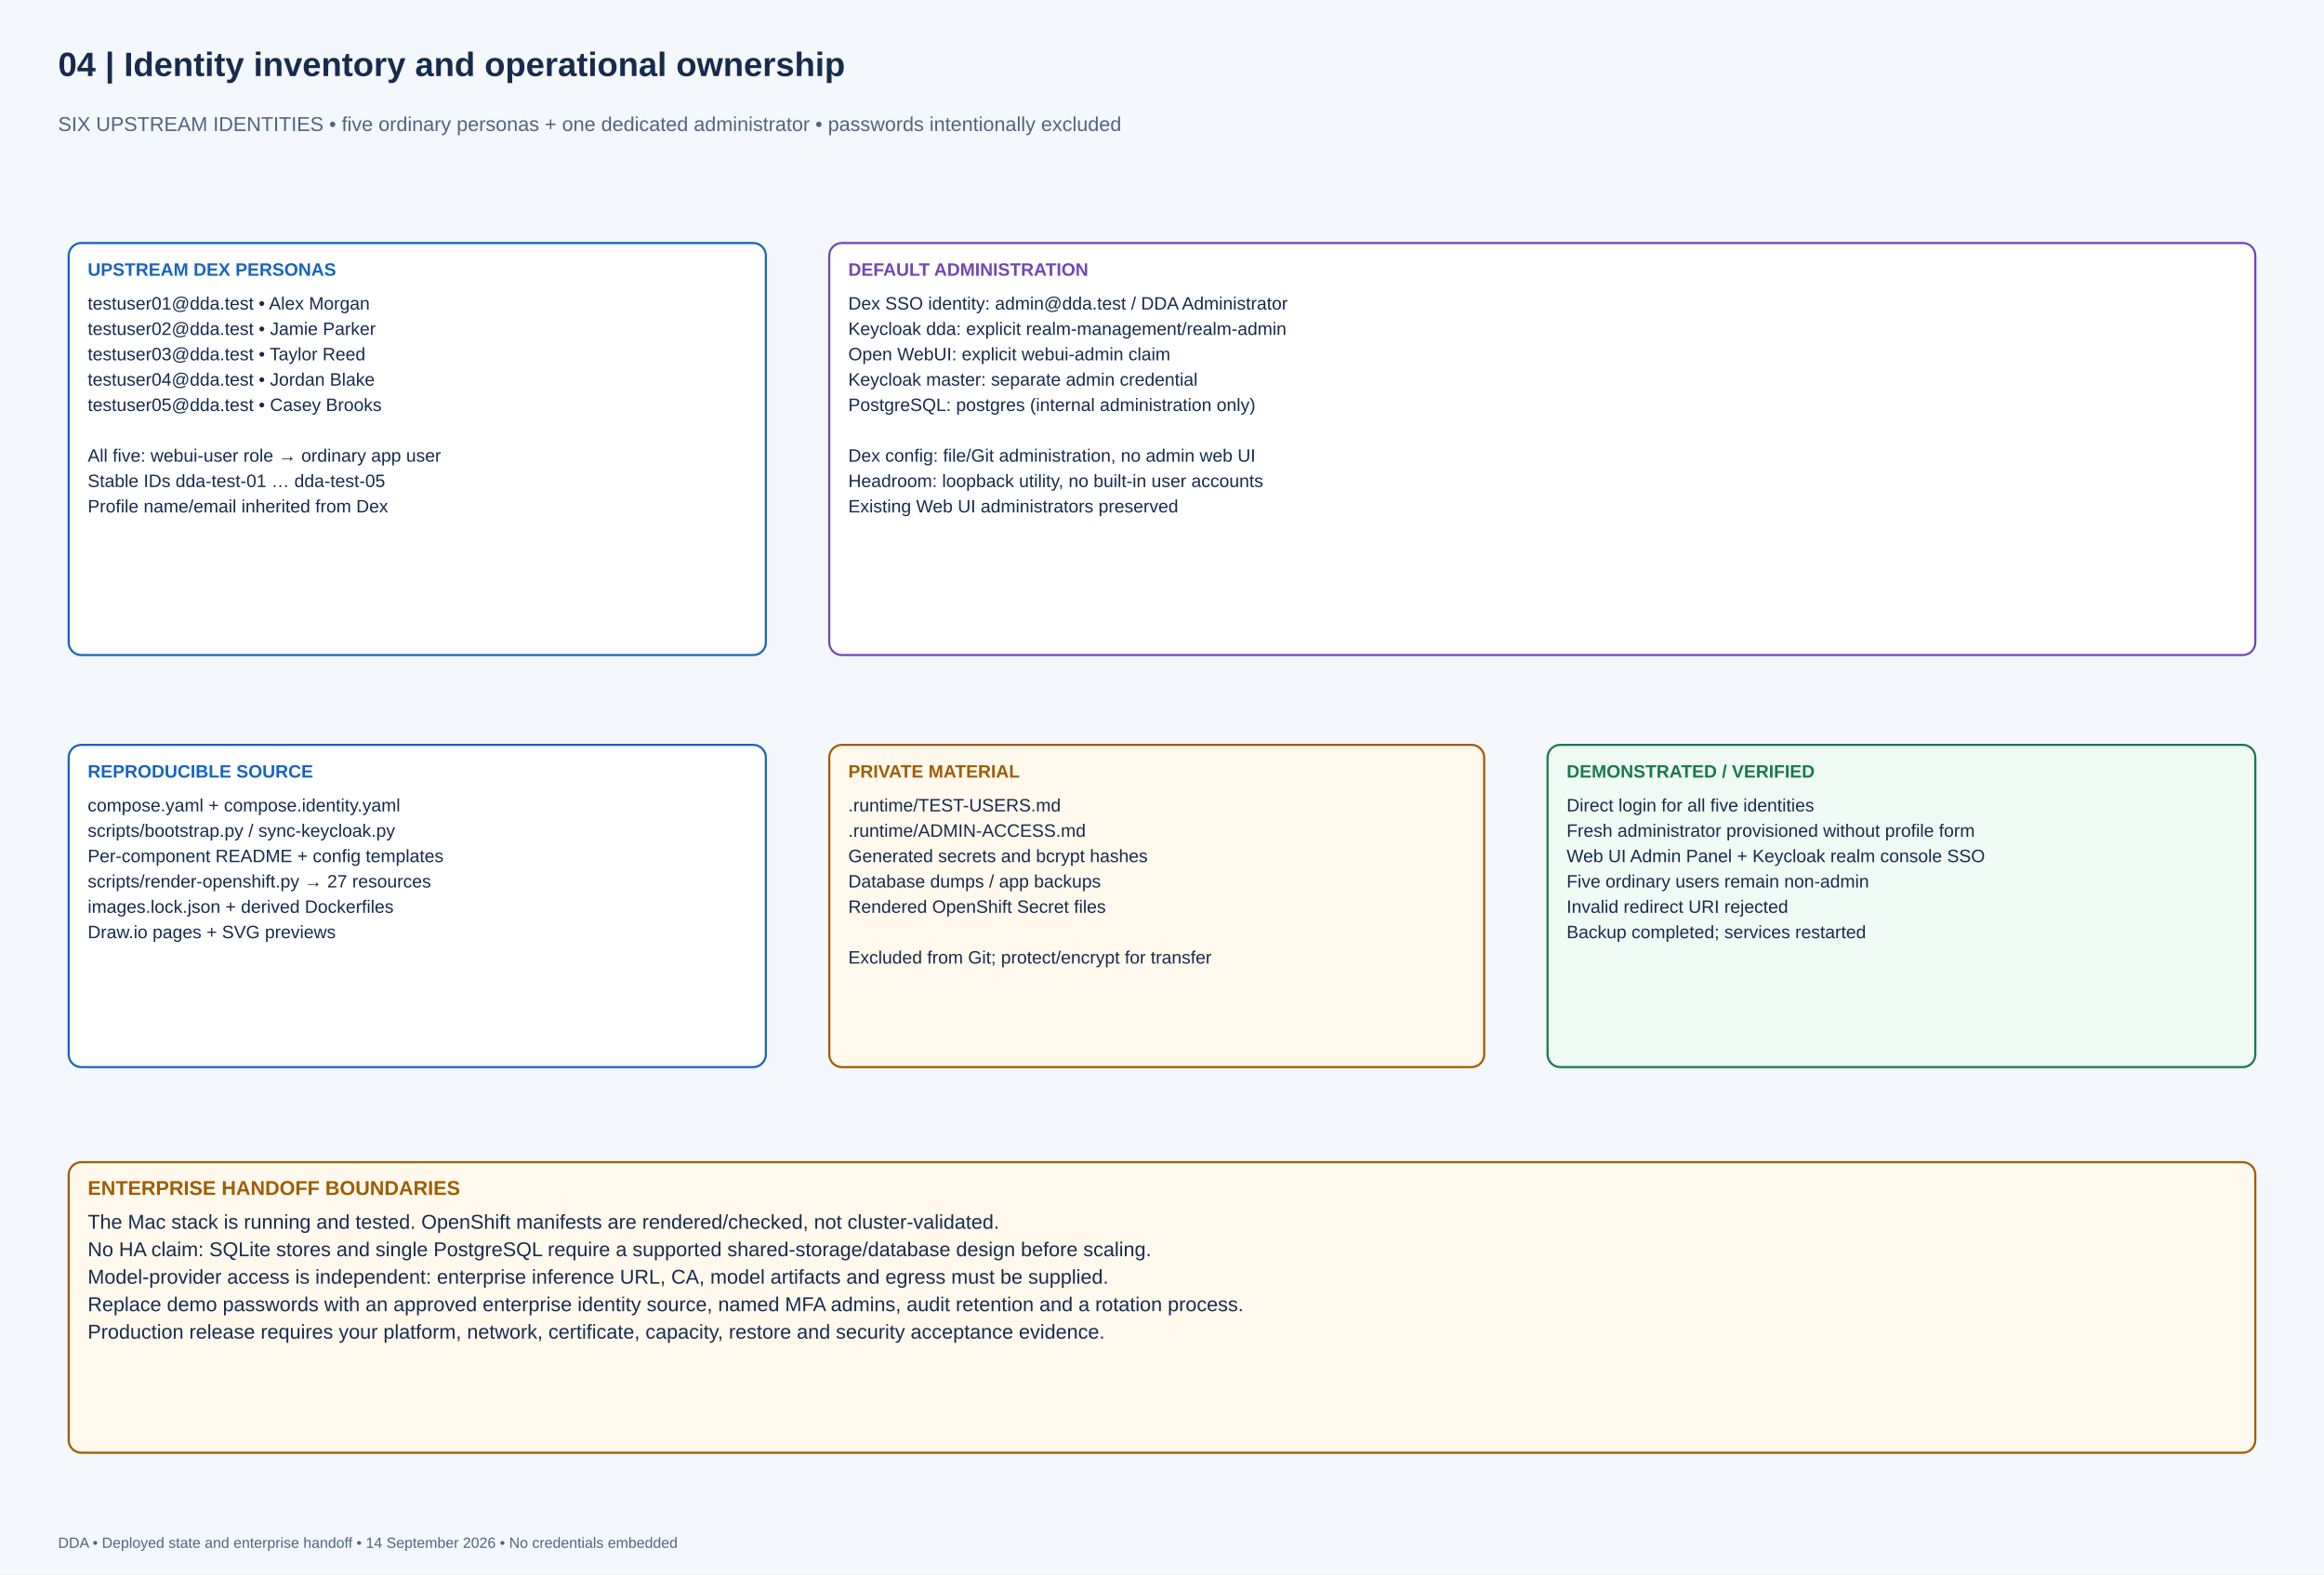
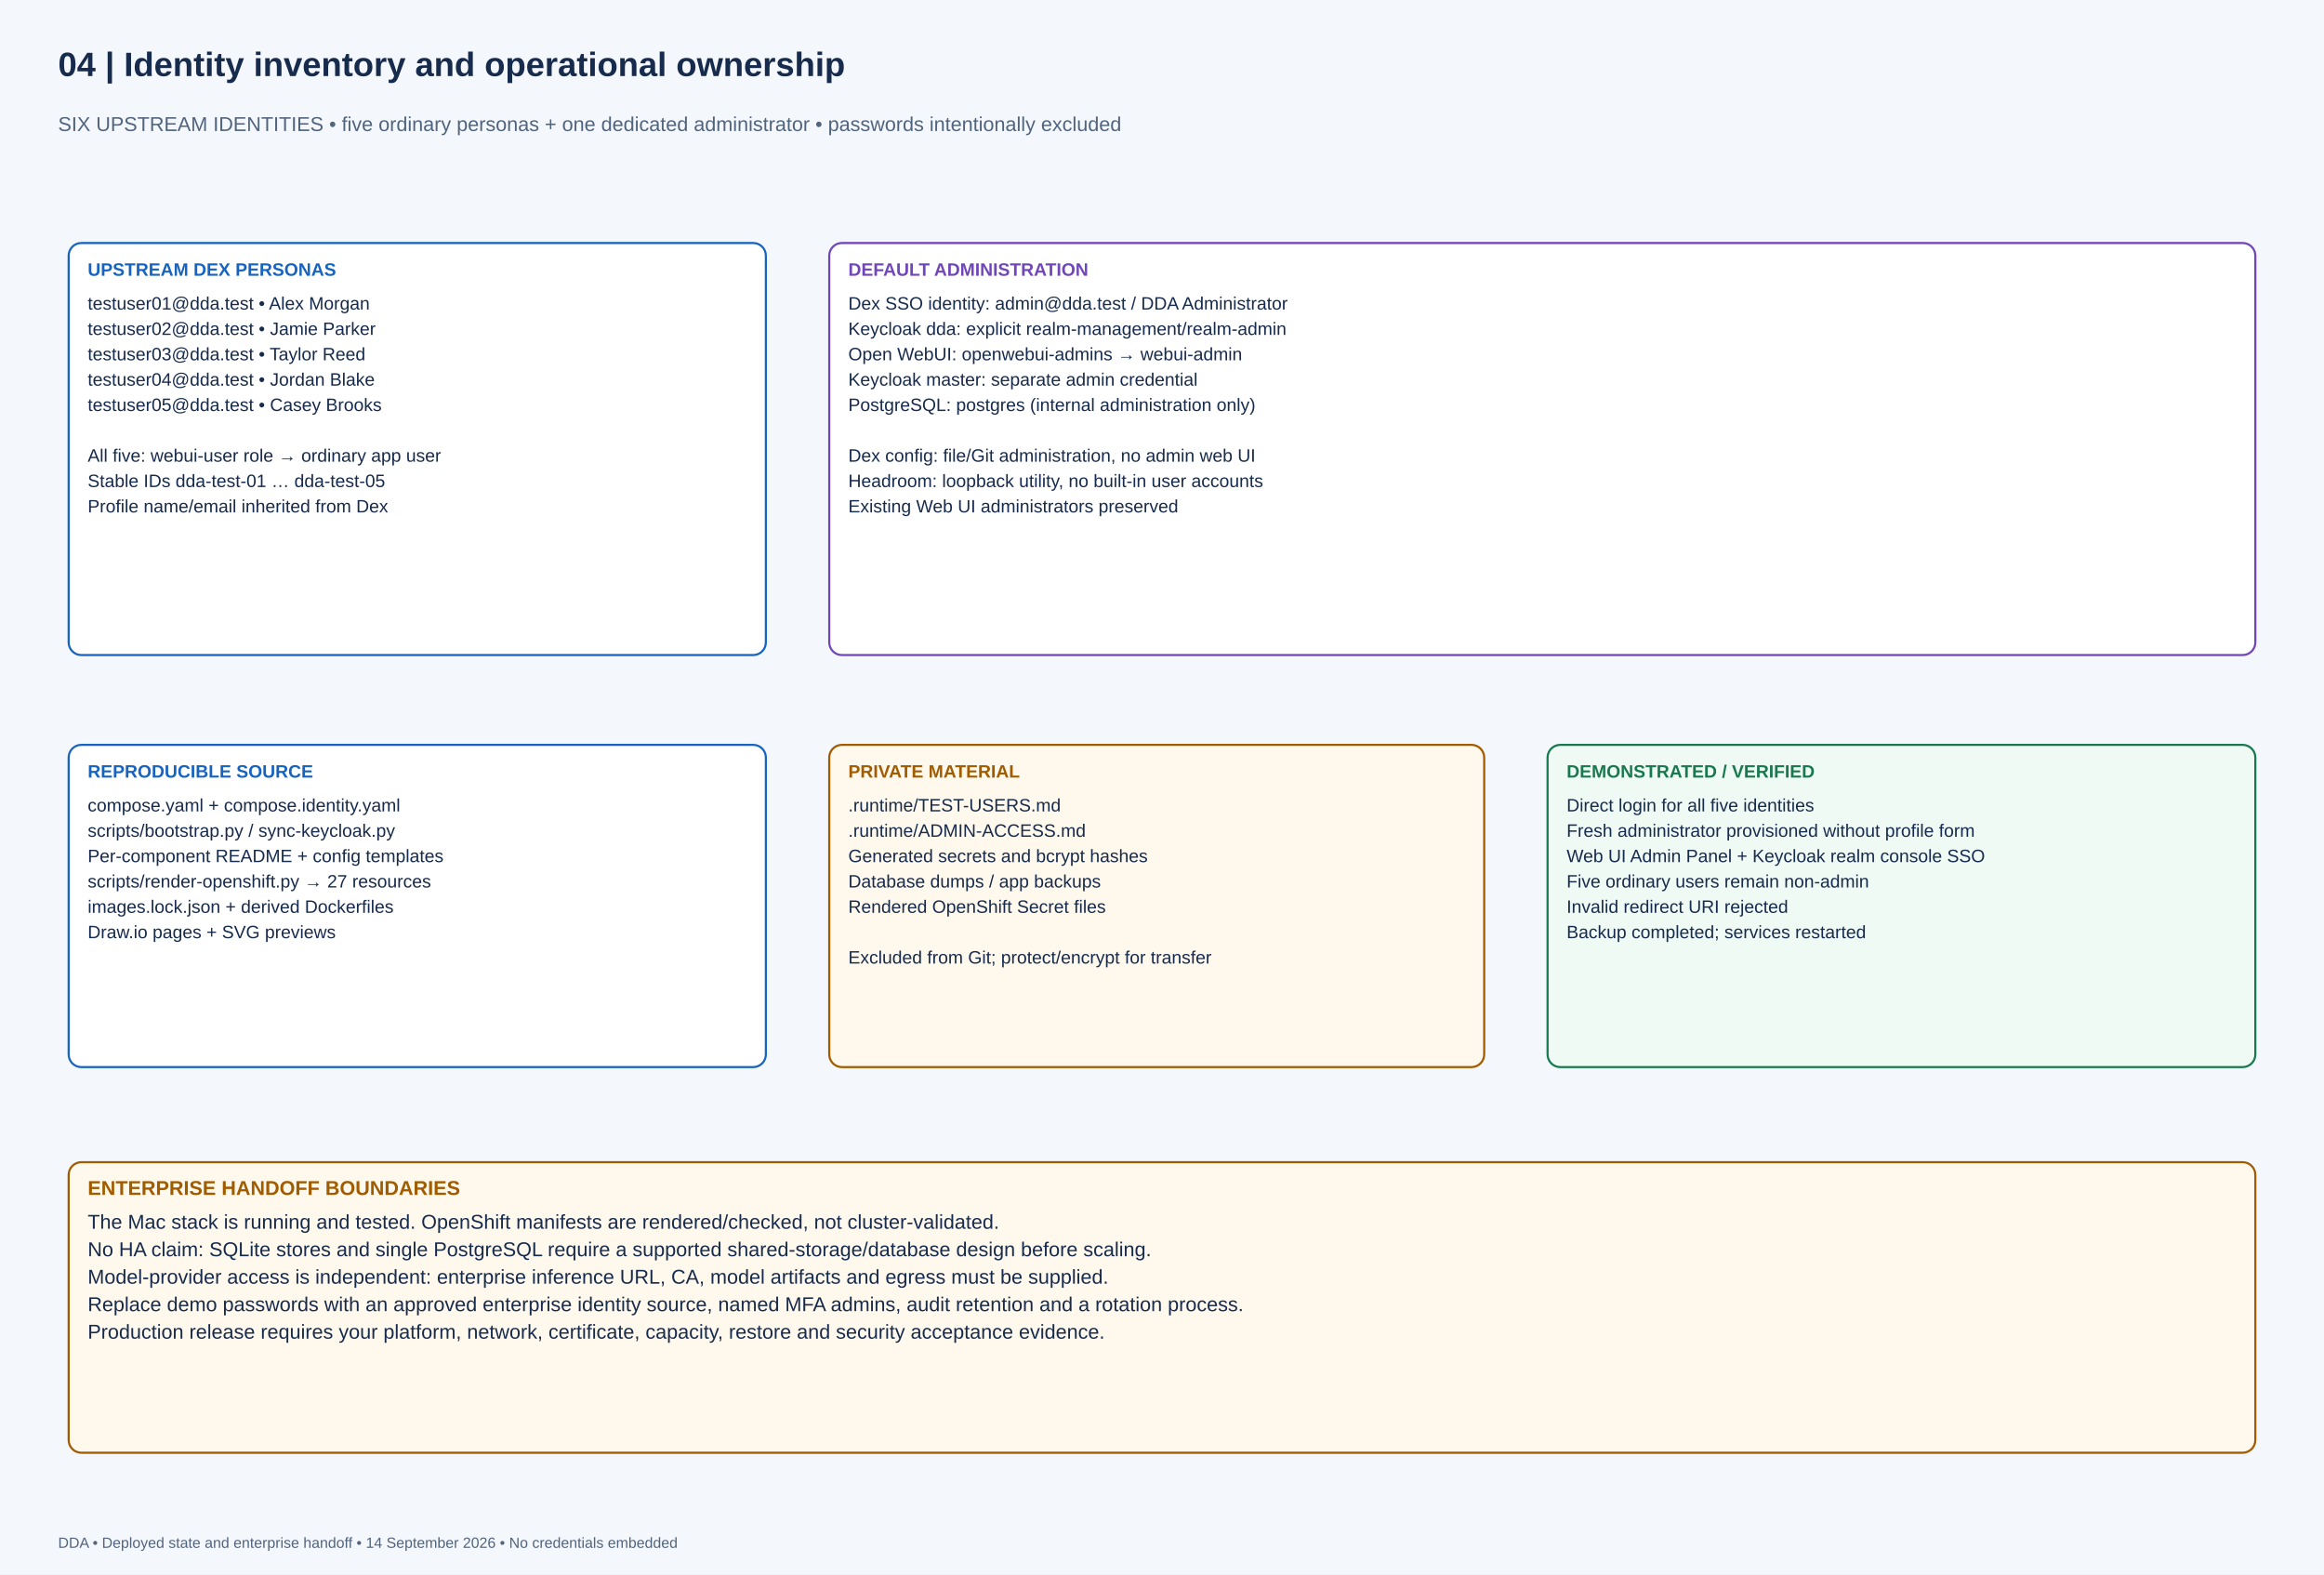
<svg xmlns="http://www.w3.org/2000/svg" width="2200" height="1490" viewBox="0 0 2200 1490">
  <defs>
    <marker id="arrow" markerWidth="10" markerHeight="10" refX="8" refY="3" orient="auto" markerUnits="strokeWidth">
      <path d="M0,0 L0,6 L9,3 z" fill="context-stroke" />
    </marker>
  </defs>
  <rect width="100%" height="100%" fill="#F4F7FC" />
  <text x="55" y="72" font-family="Arial, Helvetica, sans-serif" font-size="32" fill="#172B4D" font-weight="700">04  |  Identity inventory and operational ownership</text>
  <text x="55" y="124" font-family="Arial, Helvetica, sans-serif" font-size="19" fill="#51647E" font-weight="400">SIX UPSTREAM IDENTITIES  •  five ordinary personas + one dedicated administrator  •  passwords intentionally excluded</text>
  <rect x="65" y="230" width="660" height="390" rx="12" fill="#FFFFFF" stroke="#1764C0" stroke-width="2" />
  <text x="83" y="261" font-family="Arial, Helvetica, sans-serif" font-size="17" fill="#1764C0" font-weight="700">UPSTREAM DEX PERSONAS</text>
  <text x="83" y="293" font-family="Arial, Helvetica, sans-serif" font-size="17" fill="#172B4D" font-weight="400">testuser01@dda.test  •  Alex Morgan</text>
  <text x="83" y="317" font-family="Arial, Helvetica, sans-serif" font-size="17" fill="#172B4D" font-weight="400">testuser02@dda.test  •  Jamie Parker</text>
  <text x="83" y="341" font-family="Arial, Helvetica, sans-serif" font-size="17" fill="#172B4D" font-weight="400">testuser03@dda.test  •  Taylor Reed</text>
  <text x="83" y="365" font-family="Arial, Helvetica, sans-serif" font-size="17" fill="#172B4D" font-weight="400">testuser04@dda.test  •  Jordan Blake</text>
  <text x="83" y="389" font-family="Arial, Helvetica, sans-serif" font-size="17" fill="#172B4D" font-weight="400">testuser05@dda.test  •  Casey Brooks</text>
  <text x="83" y="413" font-family="Arial, Helvetica, sans-serif" font-size="17" fill="#172B4D" font-weight="400" />
  <text x="83" y="437" font-family="Arial, Helvetica, sans-serif" font-size="17" fill="#172B4D" font-weight="400">All five: webui-user role → ordinary app user</text>
  <text x="83" y="461" font-family="Arial, Helvetica, sans-serif" font-size="17" fill="#172B4D" font-weight="400">Stable IDs dda-test-01 … dda-test-05</text>
  <text x="83" y="485" font-family="Arial, Helvetica, sans-serif" font-size="17" fill="#172B4D" font-weight="400">Profile name/email inherited from Dex</text>
  <rect x="785" y="230" width="1350" height="390" rx="12" fill="#FFFFFF" stroke="#7146B8" stroke-width="2" />
  <text x="803" y="261" font-family="Arial, Helvetica, sans-serif" font-size="17" fill="#7146B8" font-weight="700">DEFAULT ADMINISTRATION</text>
  <text x="803" y="293" font-family="Arial, Helvetica, sans-serif" font-size="17" fill="#172B4D" font-weight="400">Dex SSO identity: admin@dda.test / DDA Administrator</text>
  <text x="803" y="317" font-family="Arial, Helvetica, sans-serif" font-size="17" fill="#172B4D" font-weight="400">Keycloak dda: explicit realm-management/realm-admin</text>
-   <text x="803" y="341" font-family="Arial, Helvetica, sans-serif" font-size="17" fill="#172B4D" font-weight="400">Open WebUI: explicit webui-admin claim</text>
+   <text x="803" y="341" font-family="Arial, Helvetica, sans-serif" font-size="17" fill="#172B4D" font-weight="400">Open WebUI: openwebui-admins → webui-admin</text>
  <text x="803" y="365" font-family="Arial, Helvetica, sans-serif" font-size="17" fill="#172B4D" font-weight="400">Keycloak master: separate admin credential</text>
  <text x="803" y="389" font-family="Arial, Helvetica, sans-serif" font-size="17" fill="#172B4D" font-weight="400">PostgreSQL: postgres (internal administration only)</text>
  <text x="803" y="413" font-family="Arial, Helvetica, sans-serif" font-size="17" fill="#172B4D" font-weight="400" />
  <text x="803" y="437" font-family="Arial, Helvetica, sans-serif" font-size="17" fill="#172B4D" font-weight="400">Dex config: file/Git administration, no admin web UI</text>
  <text x="803" y="461" font-family="Arial, Helvetica, sans-serif" font-size="17" fill="#172B4D" font-weight="400">Headroom: loopback utility, no built-in user accounts</text>
  <text x="803" y="485" font-family="Arial, Helvetica, sans-serif" font-size="17" fill="#172B4D" font-weight="400">Existing Web UI administrators preserved</text>
  <rect x="65" y="705" width="660" height="305" rx="12" fill="#FFFFFF" stroke="#1764C0" stroke-width="2" />
  <text x="83" y="736" font-family="Arial, Helvetica, sans-serif" font-size="17" fill="#1764C0" font-weight="700">REPRODUCIBLE SOURCE</text>
  <text x="83" y="768" font-family="Arial, Helvetica, sans-serif" font-size="17" fill="#172B4D" font-weight="400">compose.yaml + compose.identity.yaml</text>
  <text x="83" y="792" font-family="Arial, Helvetica, sans-serif" font-size="17" fill="#172B4D" font-weight="400">scripts/bootstrap.py / sync-keycloak.py</text>
  <text x="83" y="816" font-family="Arial, Helvetica, sans-serif" font-size="17" fill="#172B4D" font-weight="400">Per-component README + config templates</text>
  <text x="83" y="840" font-family="Arial, Helvetica, sans-serif" font-size="17" fill="#172B4D" font-weight="400">scripts/render-openshift.py → 27 resources</text>
  <text x="83" y="864" font-family="Arial, Helvetica, sans-serif" font-size="17" fill="#172B4D" font-weight="400">images.lock.json + derived Dockerfiles</text>
  <text x="83" y="888" font-family="Arial, Helvetica, sans-serif" font-size="17" fill="#172B4D" font-weight="400">Draw.io pages + SVG previews</text>
  <rect x="785" y="705" width="620" height="305" rx="12" fill="#FFF9ED" stroke="#A15C00" stroke-width="2" />
  <text x="803" y="736" font-family="Arial, Helvetica, sans-serif" font-size="17" fill="#A15C00" font-weight="700">PRIVATE MATERIAL</text>
  <text x="803" y="768" font-family="Arial, Helvetica, sans-serif" font-size="17" fill="#172B4D" font-weight="400">.runtime/TEST-USERS.md</text>
  <text x="803" y="792" font-family="Arial, Helvetica, sans-serif" font-size="17" fill="#172B4D" font-weight="400"> .runtime/ADMIN-ACCESS.md</text>
  <text x="803" y="816" font-family="Arial, Helvetica, sans-serif" font-size="17" fill="#172B4D" font-weight="400">Generated secrets and bcrypt hashes</text>
  <text x="803" y="840" font-family="Arial, Helvetica, sans-serif" font-size="17" fill="#172B4D" font-weight="400">Database dumps / app backups</text>
  <text x="803" y="864" font-family="Arial, Helvetica, sans-serif" font-size="17" fill="#172B4D" font-weight="400">Rendered OpenShift Secret files</text>
  <text x="803" y="888" font-family="Arial, Helvetica, sans-serif" font-size="17" fill="#172B4D" font-weight="400" />
  <text x="803" y="912" font-family="Arial, Helvetica, sans-serif" font-size="17" fill="#172B4D" font-weight="400">Excluded from Git; protect/encrypt for transfer</text>
  <rect x="1465" y="705" width="670" height="305" rx="12" fill="#F0FAF5" stroke="#18794E" stroke-width="2" />
  <text x="1483" y="736" font-family="Arial, Helvetica, sans-serif" font-size="17" fill="#18794E" font-weight="700">DEMONSTRATED / VERIFIED</text>
  <text x="1483" y="768" font-family="Arial, Helvetica, sans-serif" font-size="17" fill="#172B4D" font-weight="400">Direct login for all five identities</text>
  <text x="1483" y="792" font-family="Arial, Helvetica, sans-serif" font-size="17" fill="#172B4D" font-weight="400">Fresh administrator provisioned without profile form</text>
  <text x="1483" y="816" font-family="Arial, Helvetica, sans-serif" font-size="17" fill="#172B4D" font-weight="400">Web UI Admin Panel + Keycloak realm console SSO</text>
  <text x="1483" y="840" font-family="Arial, Helvetica, sans-serif" font-size="17" fill="#172B4D" font-weight="400">Five ordinary users remain non-admin</text>
  <text x="1483" y="864" font-family="Arial, Helvetica, sans-serif" font-size="17" fill="#172B4D" font-weight="400">Invalid redirect URI rejected</text>
  <text x="1483" y="888" font-family="Arial, Helvetica, sans-serif" font-size="17" fill="#172B4D" font-weight="400">Backup completed; services restarted</text>
  <rect x="65" y="1100" width="2070" height="275" rx="12" fill="#FFF9ED" stroke="#A15C00" stroke-width="2" />
  <text x="83" y="1131" font-family="Arial, Helvetica, sans-serif" font-size="19" fill="#A15C00" font-weight="700">ENTERPRISE HANDOFF BOUNDARIES</text>
  <text x="83" y="1163" font-family="Arial, Helvetica, sans-serif" font-size="19" fill="#172B4D" font-weight="400">The Mac stack is running and tested. OpenShift manifests are rendered/checked, not cluster-validated.</text>
  <text x="83" y="1189" font-family="Arial, Helvetica, sans-serif" font-size="19" fill="#172B4D" font-weight="400">No HA claim: SQLite stores and single PostgreSQL require a supported shared-storage/database design before scaling.</text>
  <text x="83" y="1215" font-family="Arial, Helvetica, sans-serif" font-size="19" fill="#172B4D" font-weight="400">Model-provider access is independent: enterprise inference URL, CA, model artifacts and egress must be supplied.</text>
  <text x="83" y="1241" font-family="Arial, Helvetica, sans-serif" font-size="19" fill="#172B4D" font-weight="400">Replace demo passwords with an approved enterprise identity source, named MFA admins, audit retention and a rotation process.</text>
  <text x="83" y="1267" font-family="Arial, Helvetica, sans-serif" font-size="19" fill="#172B4D" font-weight="400">Production release requires your platform, network, certificate, capacity, restore and security acceptance evidence.</text>
  <text x="55" y="1465" font-family="Arial, Helvetica, sans-serif" font-size="14" fill="#51647E" font-weight="400">DDA • Deployed state and enterprise handoff • 14 September 2026 • No credentials embedded</text>
</svg>
